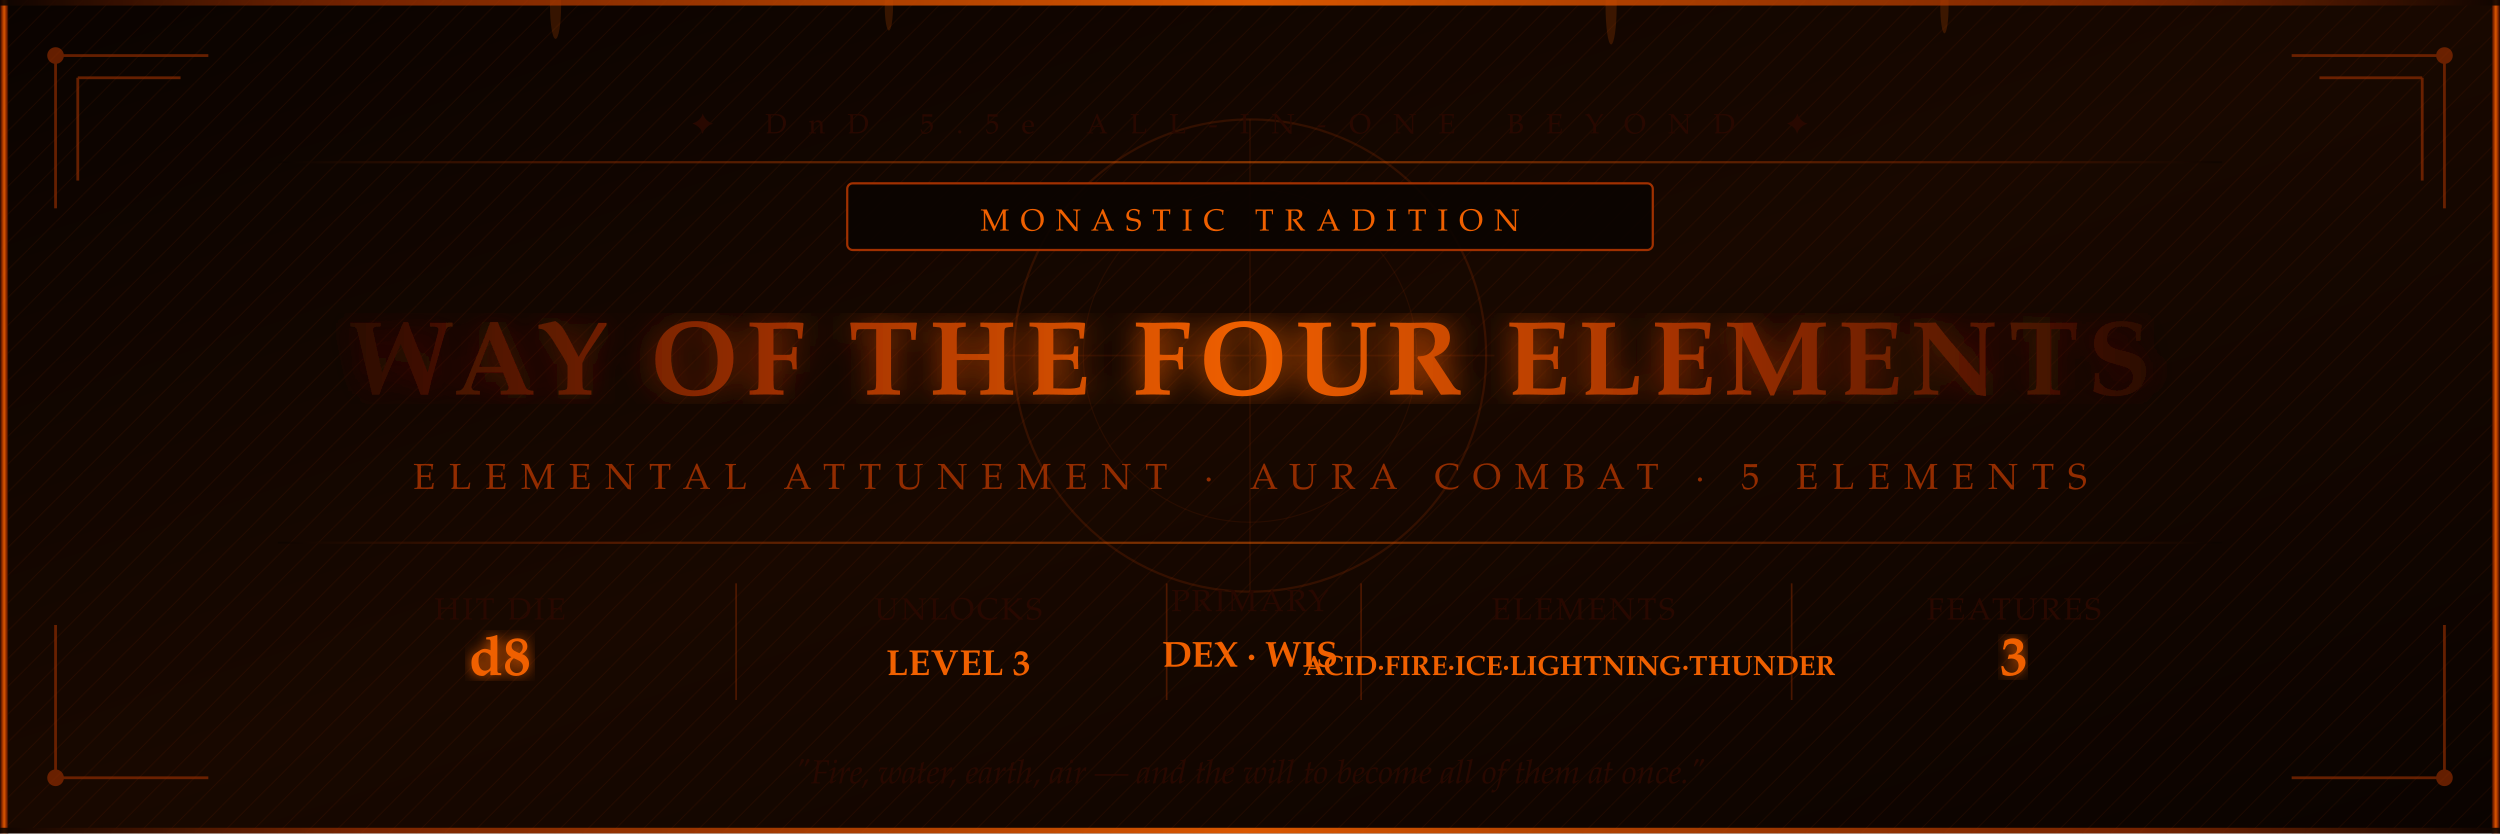
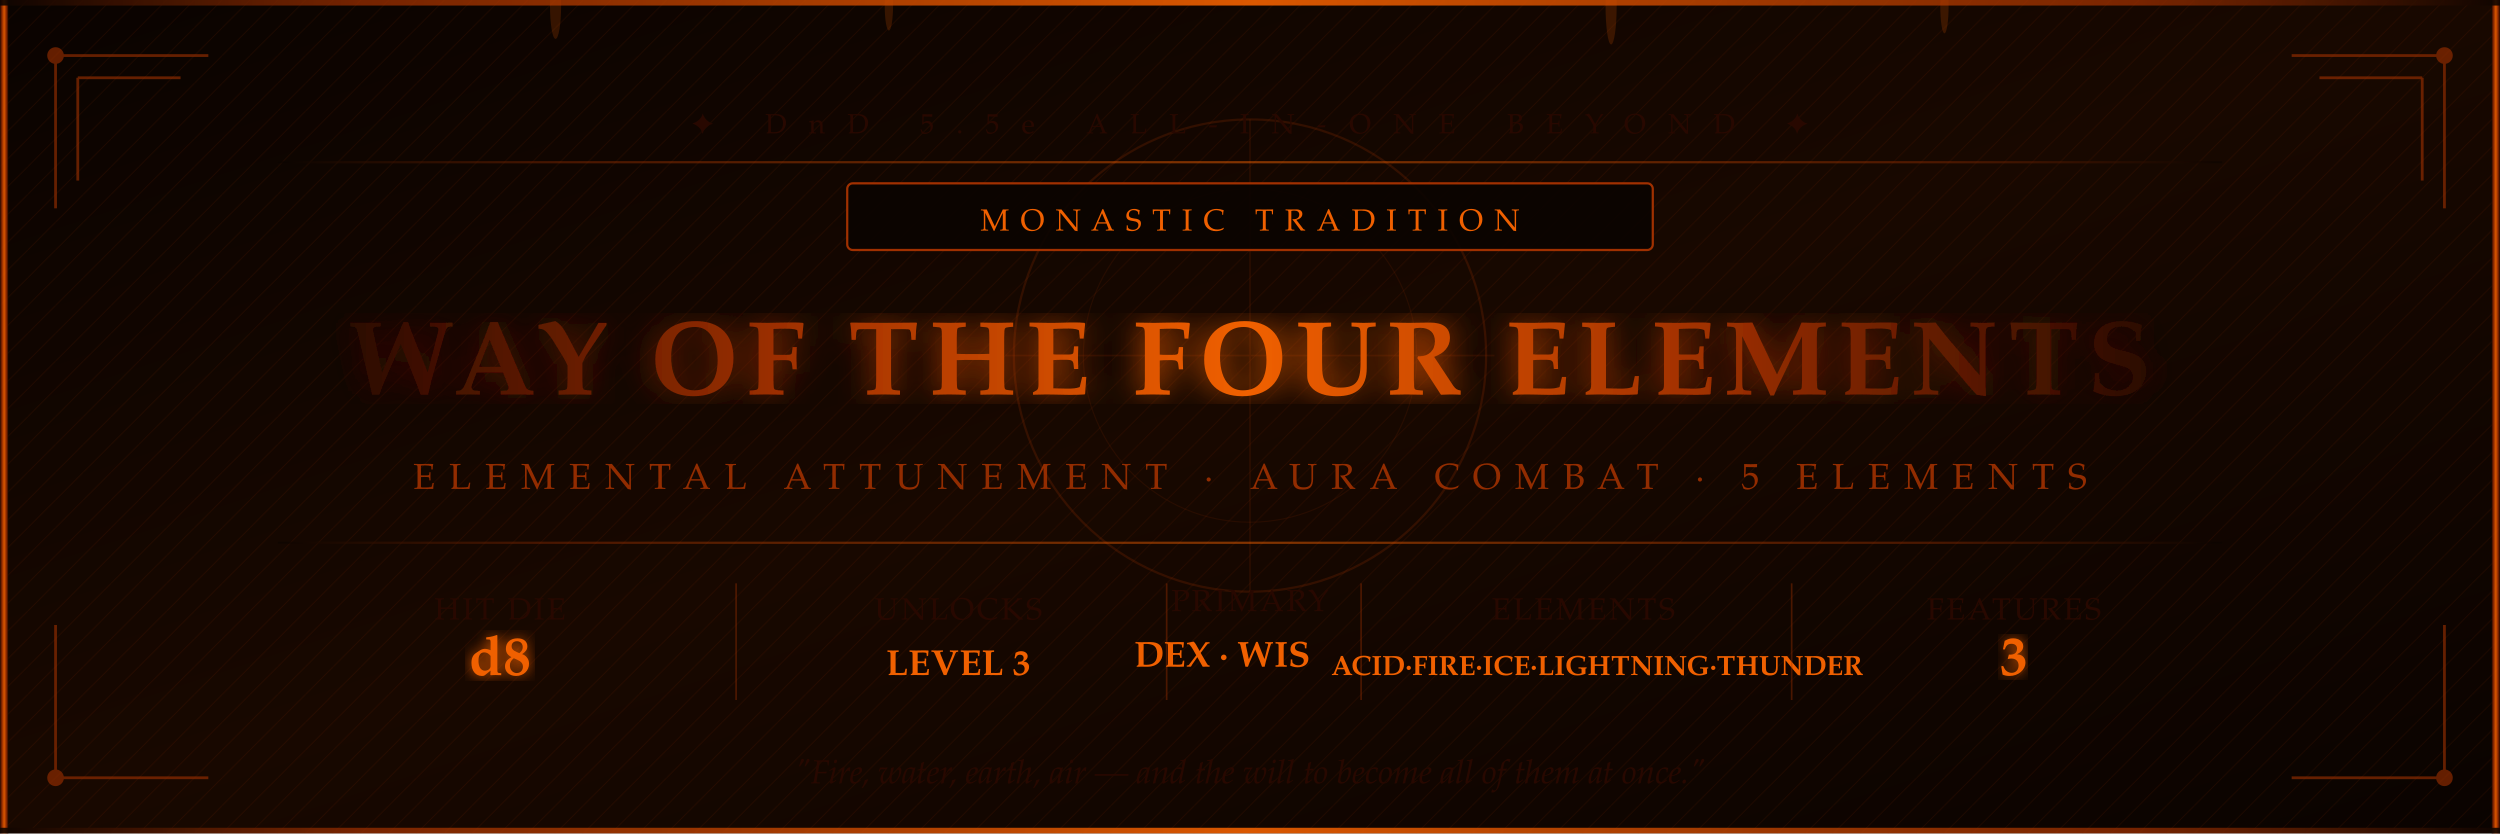
<svg xmlns="http://www.w3.org/2000/svg" width="900" height="300" viewBox="0 0 900 300">
  <defs>
    <linearGradient id="bg" x1="0%" y1="0%" x2="100%" y2="100%">
      <stop offset="0%" style="stop-color:#0a0300" />
      <stop offset="50%" style="stop-color:#180800" />
      <stop offset="100%" style="stop-color:#0a0300" />
    </linearGradient>
    <linearGradient id="lava" x1="0%" y1="0%" x2="100%" y2="0%">
      <stop offset="0%" style="stop-color:#280800" />
      <stop offset="25%" style="stop-color:#a03000" />
      <stop offset="50%" style="stop-color:#f06000" />
      <stop offset="75%" style="stop-color:#a03000" />
      <stop offset="100%" style="stop-color:#280800" />
    </linearGradient>
    <linearGradient id="fade" x1="0%" y1="0%" x2="100%" y2="0%">
      <stop offset="0%" style="stop-color:#0a0300;stop-opacity:1" />
      <stop offset="15%" style="stop-color:#a03000;stop-opacity:0.8" />
      <stop offset="50%" style="stop-color:#f06000;stop-opacity:1" />
      <stop offset="85%" style="stop-color:#a03000;stop-opacity:0.8" />
      <stop offset="100%" style="stop-color:#0a0300;stop-opacity:1" />
    </linearGradient>
    <filter id="glow">
      <feGaussianBlur stdDeviation="6" result="blur" />
      <feMerge>
        <feMergeNode in="blur" />
        <feMergeNode in="SourceGraphic" />
      </feMerge>
    </filter>
    <filter id="glow-soft">
      <feGaussianBlur stdDeviation="2.5" result="blur" />
      <feMerge>
        <feMergeNode in="blur" />
        <feMergeNode in="SourceGraphic" />
      </feMerge>
    </filter>
    <pattern id="hatch" width="10" height="10" patternUnits="userSpaceOnUse">
      <path d="M0,10 L10,0" stroke="#a03000" stroke-width="0.25" opacity="0.15" />
    </pattern>
  </defs>
  <rect width="900" height="300" fill="url(#bg)" />
  <rect width="900" height="300" fill="url(#hatch)" />
  <circle cx="450" cy="128" r="85" fill="none" stroke="#a03000" stroke-width="0.8" opacity="0.22" />
  <circle cx="450" cy="128" r="60" fill="none" stroke="#a03000" stroke-width="0.4" opacity="0.13" />
  <g stroke="#a03000" stroke-width="0.6" opacity="0.15">
    <line x1="362" y1="128" x2="538" y2="128" />
    <line x1="450" y1="43" x2="450" y2="213" />
  </g>
  <g fill="#f06000" opacity="0.18">
    <ellipse cx="200" cy="2" rx="2" ry="12" />
    <ellipse cx="320" cy="2" rx="1.5" ry="9" />
    <ellipse cx="580" cy="2" rx="2" ry="14" />
    <ellipse cx="700" cy="2" rx="1.5" ry="10" />
  </g>
  <rect x="0" y="0" width="3" height="300" fill="url(#lava)" opacity="0.9" />
  <rect x="897" y="0" width="3" height="300" fill="url(#lava)" opacity="0.9" />
  <rect x="0" y="0" width="900" height="2" fill="url(#fade)" opacity="0.9" />
  <rect x="0" y="298" width="900" height="2" fill="url(#fade)" opacity="0.9" />
  <g stroke="#a03000" stroke-width="1" fill="none" opacity="0.6">
    <path d="M20,20 L75,20 M20,20 L20,75" />
    <path d="M28,28 L65,28 M28,28 L28,65" />
    <circle cx="20" cy="20" r="3" fill="#a03000" stroke="none" />
    <path d="M880,20 L825,20 M880,20 L880,75" />
    <path d="M872,28 L835,28 M872,28 L872,65" />
    <circle cx="880" cy="20" r="3" fill="#a03000" stroke="none" />
    <path d="M20,280 L75,280 M20,280 L20,225" />
    <circle cx="20" cy="280" r="3" fill="#a03000" stroke="none" />
    <path d="M880,280 L825,280 M880,280 L880,225" />
    <circle cx="880" cy="280" r="3" fill="#a03000" stroke="none" />
  </g>
  <rect x="100" y="58" width="700" height="0.8" fill="url(#fade)" opacity="0.5" />
  <text x="450" y="48" text-anchor="middle" font-family="'Palatino Linotype', Palatino, Georgia, serif" font-size="10" fill="#280800" letter-spacing="8">✦ DnD 5.5e ALL-IN-ONE BEYOND ✦</text>
  <rect x="305" y="66" width="290" height="24" rx="2" fill="#0a0300" opacity="0.9" />
  <rect x="305" y="66" width="290" height="24" rx="2" fill="none" stroke="#a03000" stroke-width="0.8" />
  <text x="450" y="83" text-anchor="middle" font-family="'Palatino Linotype', Palatino, Georgia, serif" font-size="11" fill="#f06000" letter-spacing="4">MONASTIC TRADITION</text>
  <text x="450" y="142" text-anchor="middle" font-family="'Palatino Linotype', Palatino, Georgia, serif" font-size="38" font-weight="bold" fill="url(#lava)" filter="url(#glow)" letter-spacing="3">WAY OF THE FOUR ELEMENTS</text>
  <text x="450" y="176" text-anchor="middle" font-family="'Palatino Linotype', Palatino, Georgia, serif" font-size="13" fill="#a03000" letter-spacing="5" opacity="0.9">ELEMENTAL ATTUNEMENT · AURA COMBAT · 5 ELEMENTS</text>
  <rect x="100" y="195" width="700" height="0.8" fill="url(#fade)" opacity="0.5" />
  <g font-family="'Palatino Linotype', Palatino, Georgia, serif" fill="#280800">
    <text x="180" y="223" text-anchor="middle" font-size="11" letter-spacing="1">HIT DIE</text>
    <text x="180" y="243" text-anchor="middle" font-size="20" font-weight="bold" fill="#f06000" filter="url(#glow-soft)">d8</text>
    <line x1="265" y1="210" x2="265" y2="252" stroke="#a03000" stroke-width="0.6" opacity="0.4" />
    <text x="345" y="223" text-anchor="middle" font-size="11" letter-spacing="1">UNLOCKS</text>
    <text x="345" y="243" text-anchor="middle" font-size="13" font-weight="bold" fill="#f06000">LEVEL 3</text>
    <line x1="420" y1="210" x2="420" y2="252" stroke="#a03000" stroke-width="0.6" opacity="0.4" />
    <text x="450" y="220" text-anchor="middle" font-size="11" letter-spacing="1">PRIMARY</text>
-     <text x="450" y="240" text-anchor="middle" font-size="13" font-weight="bold" fill="#f06000">DEX · WIS</text>
+     <text x="440" y="240" text-anchor="middle" font-size="13" font-weight="bold" fill="#f06000">DEX · WIS</text>
    <line x1="490" y1="210" x2="490" y2="252" stroke="#a03000" stroke-width="0.6" opacity="0.4" />
    <text x="570" y="223" text-anchor="middle" font-size="11" letter-spacing="1">ELEMENTS</text>
-     <text x="565" y="243" text-anchor="middle" font-size="10" font-weight="bold" fill="#f06000">ACID·FIRE·ICE·LIGHTNING·THUNDER</text>
+     <text x="575" y="243" text-anchor="middle" font-size="10" font-weight="bold" fill="#f06000">ACID·FIRE·ICE·LIGHTNING·THUNDER</text>
    <line x1="645" y1="210" x2="645" y2="252" stroke="#a03000" stroke-width="0.6" opacity="0.4" />
    <text x="725" y="223" text-anchor="middle" font-size="11" letter-spacing="1">FEATURES</text>
    <text x="725" y="243" text-anchor="middle" font-size="20" font-weight="bold" fill="#f06000" filter="url(#glow-soft)">3</text>
  </g>
  <text x="450" y="282" text-anchor="middle" font-family="'Palatino Linotype', Palatino, Georgia, serif" font-size="12" fill="#280800" font-style="italic">
    "Fire, water, earth, air — and the will to become all of them at once."
  </text>
</svg>
